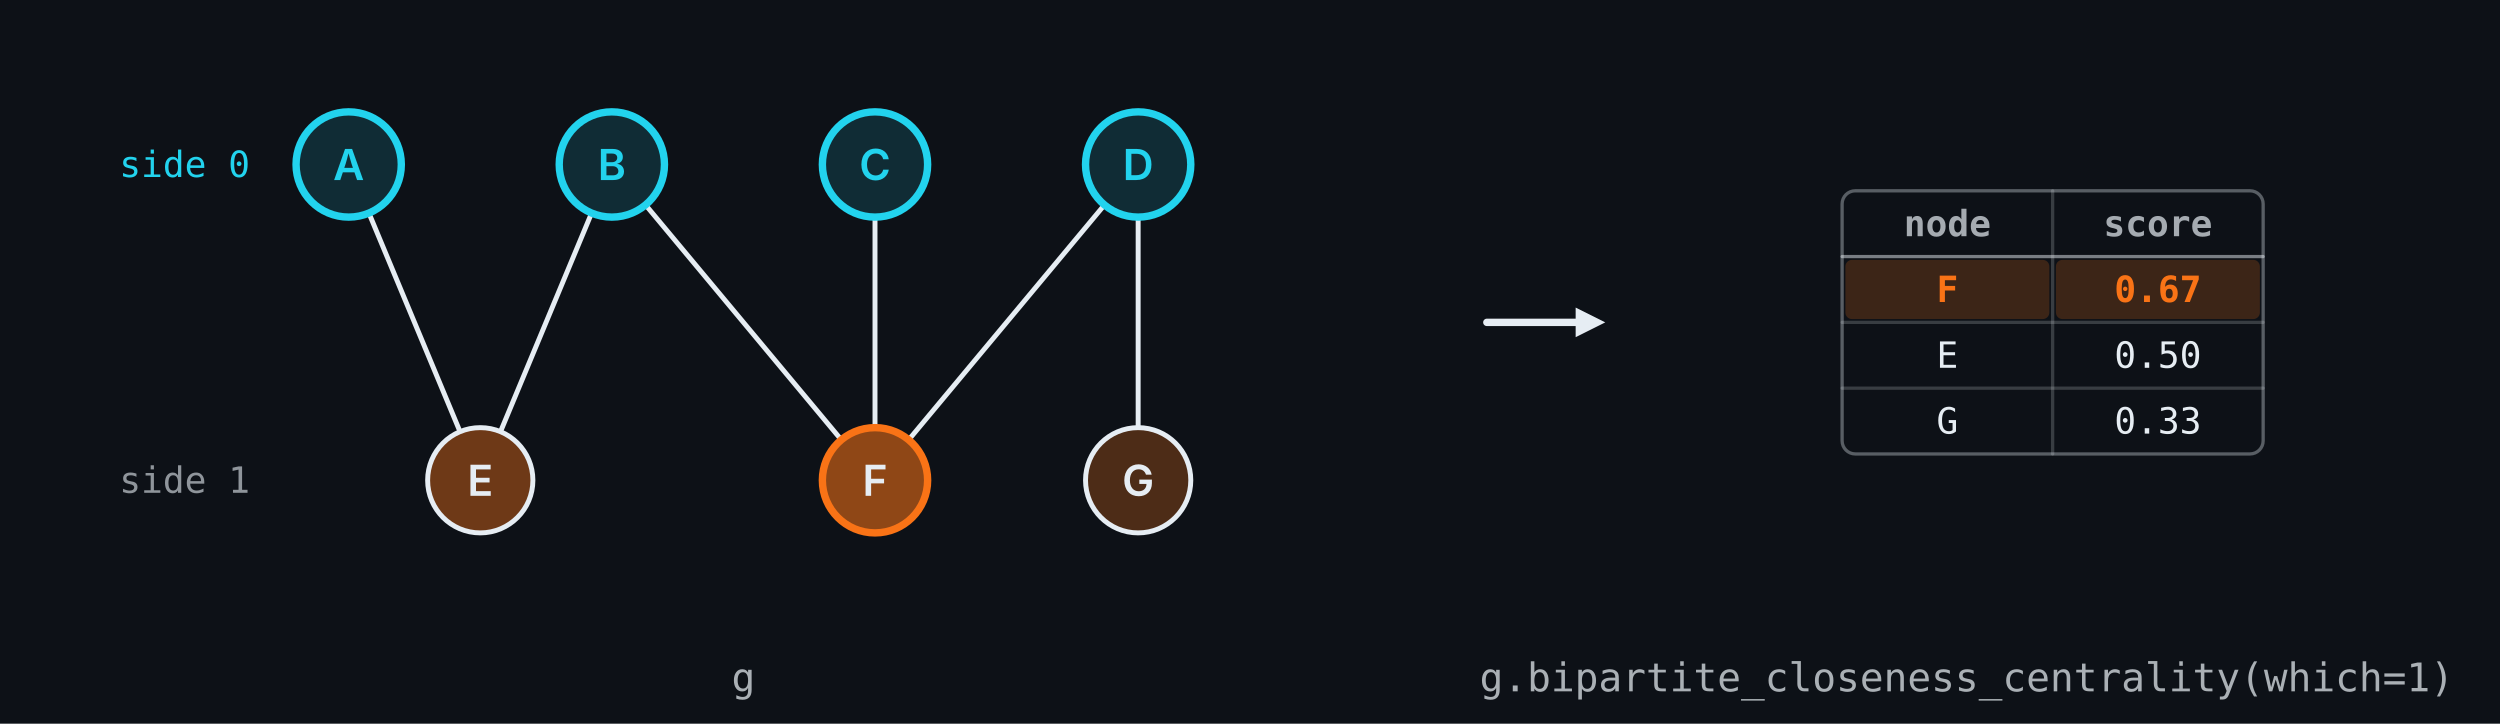
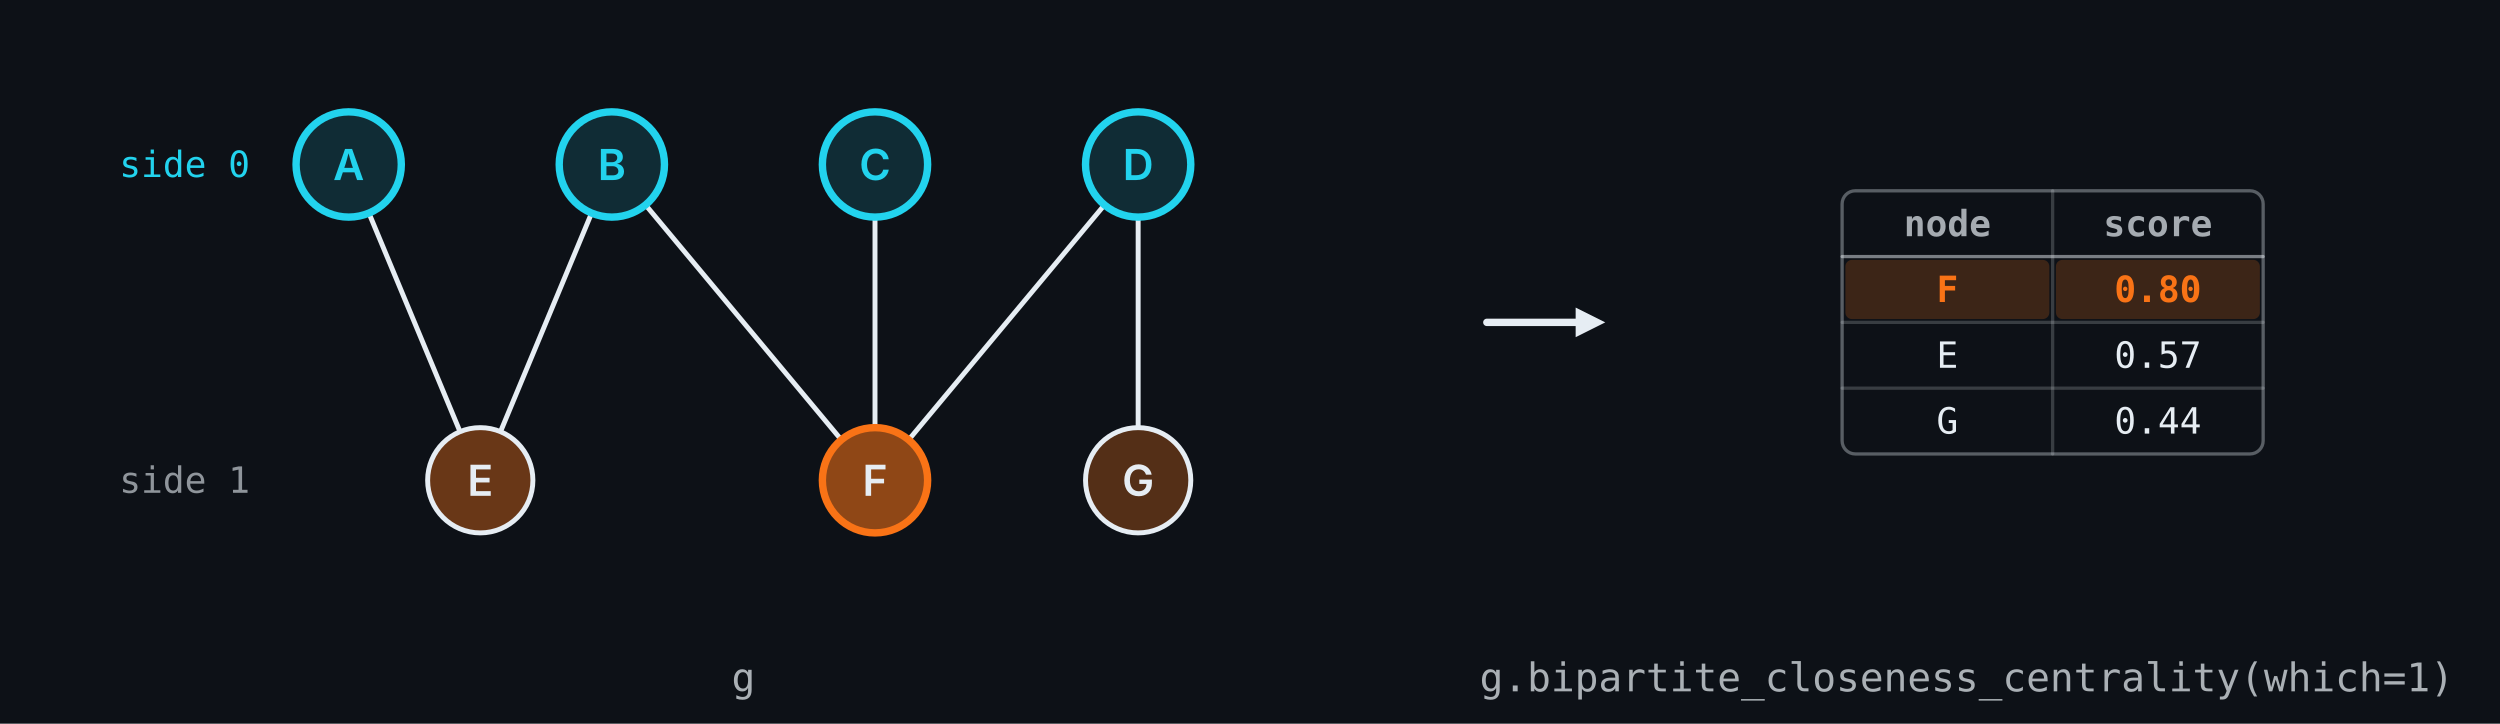
<svg xmlns="http://www.w3.org/2000/svg" viewBox="0 0 760 220" width="760" height="220" role="img" xml:space="preserve">
  <rect width="760" height="220" fill="#0d1117" />
  <rect x="560.0" y="58.0" width="128.0" height="80.0" rx="4" fill="#0d1117" stroke="#e6edf3" stroke-opacity="0.35" stroke-width="1" />
  <rect x="561.0" y="79.0" width="62.0" height="18.0" rx="2" fill="#3c2517" />
  <rect x="625.0" y="79.0" width="62.0" height="18.0" rx="2" fill="#3c2517" />
  <line x1="452.0" y1="98.0" x2="480.0" y2="98.0" stroke="#e6edf3" stroke-opacity="1.0" stroke-width="2.25" stroke-linecap="round" />
  <polygon points="488.0,98.0 479.0,102.5 479.0,93.5" fill="#e6edf3" fill-opacity="1.0" />
  <line x1="560.0" y1="78.0" x2="688.0" y2="78.0" stroke="#e6edf3" stroke-opacity="0.5" stroke-width="1" stroke-linecap="round" />
  <line x1="560.0" y1="98.0" x2="688.0" y2="98.0" stroke="#e6edf3" stroke-opacity="0.2" stroke-width="1" stroke-linecap="round" />
  <line x1="560.0" y1="118.0" x2="688.0" y2="118.0" stroke="#e6edf3" stroke-opacity="0.2" stroke-width="1" stroke-linecap="round" />
  <line x1="624.0" y1="58.0" x2="624.0" y2="138.0" stroke="#e6edf3" stroke-opacity="0.2" stroke-width="1" stroke-linecap="round" />
  <path d="M 112.15 64.77 L 139.85 131.23" fill="none" stroke="#e6edf3" stroke-opacity="1" stroke-width="1.5" stroke-linecap="round" />
  <path d="M 179.85 64.77 L 152.15 131.23" fill="none" stroke="#e6edf3" stroke-opacity="1" stroke-width="1.5" stroke-linecap="round" />
  <path d="M 196.24 62.29 L 255.76 133.71" fill="none" stroke="#e6edf3" stroke-opacity="1" stroke-width="1.5" stroke-linecap="round" />
  <path d="M 266.00 66.00 L 266.00 130.00" fill="none" stroke="#e6edf3" stroke-opacity="1" stroke-width="1.5" stroke-linecap="round" />
  <path d="M 335.76 62.29 L 276.24 133.71" fill="none" stroke="#e6edf3" stroke-opacity="1" stroke-width="1.5" stroke-linecap="round" />
  <path d="M 346.00 66.00 L 346.00 130.00" fill="none" stroke="#e6edf3" stroke-opacity="1" stroke-width="1.5" stroke-linecap="round" />
  <circle cx="106.0" cy="50.0" r="16" fill="#102c35" stroke="#22d3ee" stroke-opacity="1" stroke-width="2.25" />
  <text x="106.0" y="50.0" text-anchor="middle" dominant-baseline="central" font-family="ui-sans-serif, system-ui, -apple-system, 'Segoe UI', sans-serif" font-size="13" font-weight="600" fill="#22d3ee" fill-opacity="1">A</text>
  <circle cx="186.0" cy="50.0" r="16" fill="#102c35" stroke="#22d3ee" stroke-opacity="1" stroke-width="2.25" />
  <text x="186.0" y="50.0" text-anchor="middle" dominant-baseline="central" font-family="ui-sans-serif, system-ui, -apple-system, 'Segoe UI', sans-serif" font-size="13" font-weight="600" fill="#22d3ee" fill-opacity="1">B</text>
  <circle cx="266.0" cy="50.0" r="16" fill="#102c35" stroke="#22d3ee" stroke-opacity="1" stroke-width="2.25" />
  <text x="266.0" y="50.0" text-anchor="middle" dominant-baseline="central" font-family="ui-sans-serif, system-ui, -apple-system, 'Segoe UI', sans-serif" font-size="13" font-weight="600" fill="#22d3ee" fill-opacity="1">C</text>
  <circle cx="346.0" cy="50.0" r="16" fill="#102c35" stroke="#22d3ee" stroke-opacity="1" stroke-width="2.25" />
  <text x="346.0" y="50.0" text-anchor="middle" dominant-baseline="central" font-family="ui-sans-serif, system-ui, -apple-system, 'Segoe UI', sans-serif" font-size="13" font-weight="600" fill="#22d3ee" fill-opacity="1">D</text>
-   <circle cx="146.0" cy="146.0" r="16" fill="#6e3917" stroke="#e6edf3" stroke-opacity="1" stroke-width="1.5" />
+   <circle cx="146.0" cy="146.0" r="16" fill="#693717" stroke="#e6edf3" stroke-opacity="1" stroke-width="1.5" />
  <text x="146.0" y="146.0" text-anchor="middle" dominant-baseline="central" font-family="ui-sans-serif, system-ui, -apple-system, 'Segoe UI', sans-serif" font-size="13" font-weight="600" fill="#e6edf3" fill-opacity="1">E</text>
  <circle cx="266.0" cy="146.0" r="16" fill="#8f4716" stroke="#f97316" stroke-opacity="1" stroke-width="2.25" />
  <text x="266.0" y="146.0" text-anchor="middle" dominant-baseline="central" font-family="ui-sans-serif, system-ui, -apple-system, 'Segoe UI', sans-serif" font-size="13" font-weight="600" fill="#e6edf3" fill-opacity="1">F</text>
-   <circle cx="346.0" cy="146.0" r="16" fill="#4d2c17" stroke="#e6edf3" stroke-opacity="1" stroke-width="1.5" />
+   <circle cx="346.0" cy="146.0" r="16" fill="#542f17" stroke="#e6edf3" stroke-opacity="1" stroke-width="1.5" />
  <text x="346.0" y="146.0" text-anchor="middle" dominant-baseline="central" font-family="ui-sans-serif, system-ui, -apple-system, 'Segoe UI', sans-serif" font-size="13" font-weight="600" fill="#e6edf3" fill-opacity="1">G</text>
  <text x="226.0" y="206.0" text-anchor="middle" dominant-baseline="central" font-family="ui-monospace, SFMono-Regular, Menlo, Consolas, monospace" font-size="12" font-weight="400" fill="#e6edf3" fill-opacity="0.72">g</text>
  <text x="597.9" y="206.0" text-anchor="middle" dominant-baseline="central" font-family="ui-monospace, SFMono-Regular, Menlo, Consolas, monospace" font-size="12" font-weight="400" fill="#e6edf3" fill-opacity="0.72">g.bipartite_closeness_centrality(which=1)</text>
  <text x="76.0" y="50.0" text-anchor="end" dominant-baseline="central" font-family="ui-monospace, SFMono-Regular, Menlo, Consolas, monospace" font-size="11" font-weight="400" fill="#22d3ee" fill-opacity="1.0">side 0</text>
  <text x="76.0" y="146.0" text-anchor="end" dominant-baseline="central" font-family="ui-monospace, SFMono-Regular, Menlo, Consolas, monospace" font-size="11" font-weight="400" fill="#e6edf3" fill-opacity="0.6">side 1</text>
  <text x="592.0" y="68.0" text-anchor="middle" dominant-baseline="central" font-family="ui-monospace, SFMono-Regular, Menlo, Consolas, monospace" font-size="11" font-weight="600" fill="#e6edf3" fill-opacity="0.7">node</text>
  <text x="656.0" y="68.0" text-anchor="middle" dominant-baseline="central" font-family="ui-monospace, SFMono-Regular, Menlo, Consolas, monospace" font-size="11" font-weight="600" fill="#e6edf3" fill-opacity="0.7">score</text>
  <text x="592.0" y="88.0" text-anchor="middle" dominant-baseline="central" font-family="ui-monospace, SFMono-Regular, Menlo, Consolas, monospace" font-size="11" font-weight="600" fill="#f97316" fill-opacity="1">F</text>
-   <text x="656.0" y="88.0" text-anchor="middle" dominant-baseline="central" font-family="ui-monospace, SFMono-Regular, Menlo, Consolas, monospace" font-size="11" font-weight="600" fill="#f97316" fill-opacity="1">0.67</text>
+   <text x="656.0" y="88.0" text-anchor="middle" dominant-baseline="central" font-family="ui-monospace, SFMono-Regular, Menlo, Consolas, monospace" font-size="11" font-weight="600" fill="#f97316" fill-opacity="1">0.80</text>
  <text x="592.0" y="108.0" text-anchor="middle" dominant-baseline="central" font-family="ui-monospace, SFMono-Regular, Menlo, Consolas, monospace" font-size="11" font-weight="400" fill="#e6edf3" fill-opacity="1">E</text>
-   <text x="656.0" y="108.0" text-anchor="middle" dominant-baseline="central" font-family="ui-monospace, SFMono-Regular, Menlo, Consolas, monospace" font-size="11" font-weight="400" fill="#e6edf3" fill-opacity="1">0.50</text>
+   <text x="656.0" y="108.0" text-anchor="middle" dominant-baseline="central" font-family="ui-monospace, SFMono-Regular, Menlo, Consolas, monospace" font-size="11" font-weight="400" fill="#e6edf3" fill-opacity="1">0.57</text>
  <text x="592.0" y="128.0" text-anchor="middle" dominant-baseline="central" font-family="ui-monospace, SFMono-Regular, Menlo, Consolas, monospace" font-size="11" font-weight="400" fill="#e6edf3" fill-opacity="1">G</text>
-   <text x="656.0" y="128.0" text-anchor="middle" dominant-baseline="central" font-family="ui-monospace, SFMono-Regular, Menlo, Consolas, monospace" font-size="11" font-weight="400" fill="#e6edf3" fill-opacity="1">0.33</text>
+   <text x="656.0" y="128.0" text-anchor="middle" dominant-baseline="central" font-family="ui-monospace, SFMono-Regular, Menlo, Consolas, monospace" font-size="11" font-weight="400" fill="#e6edf3" fill-opacity="1">0.44</text>
</svg>
